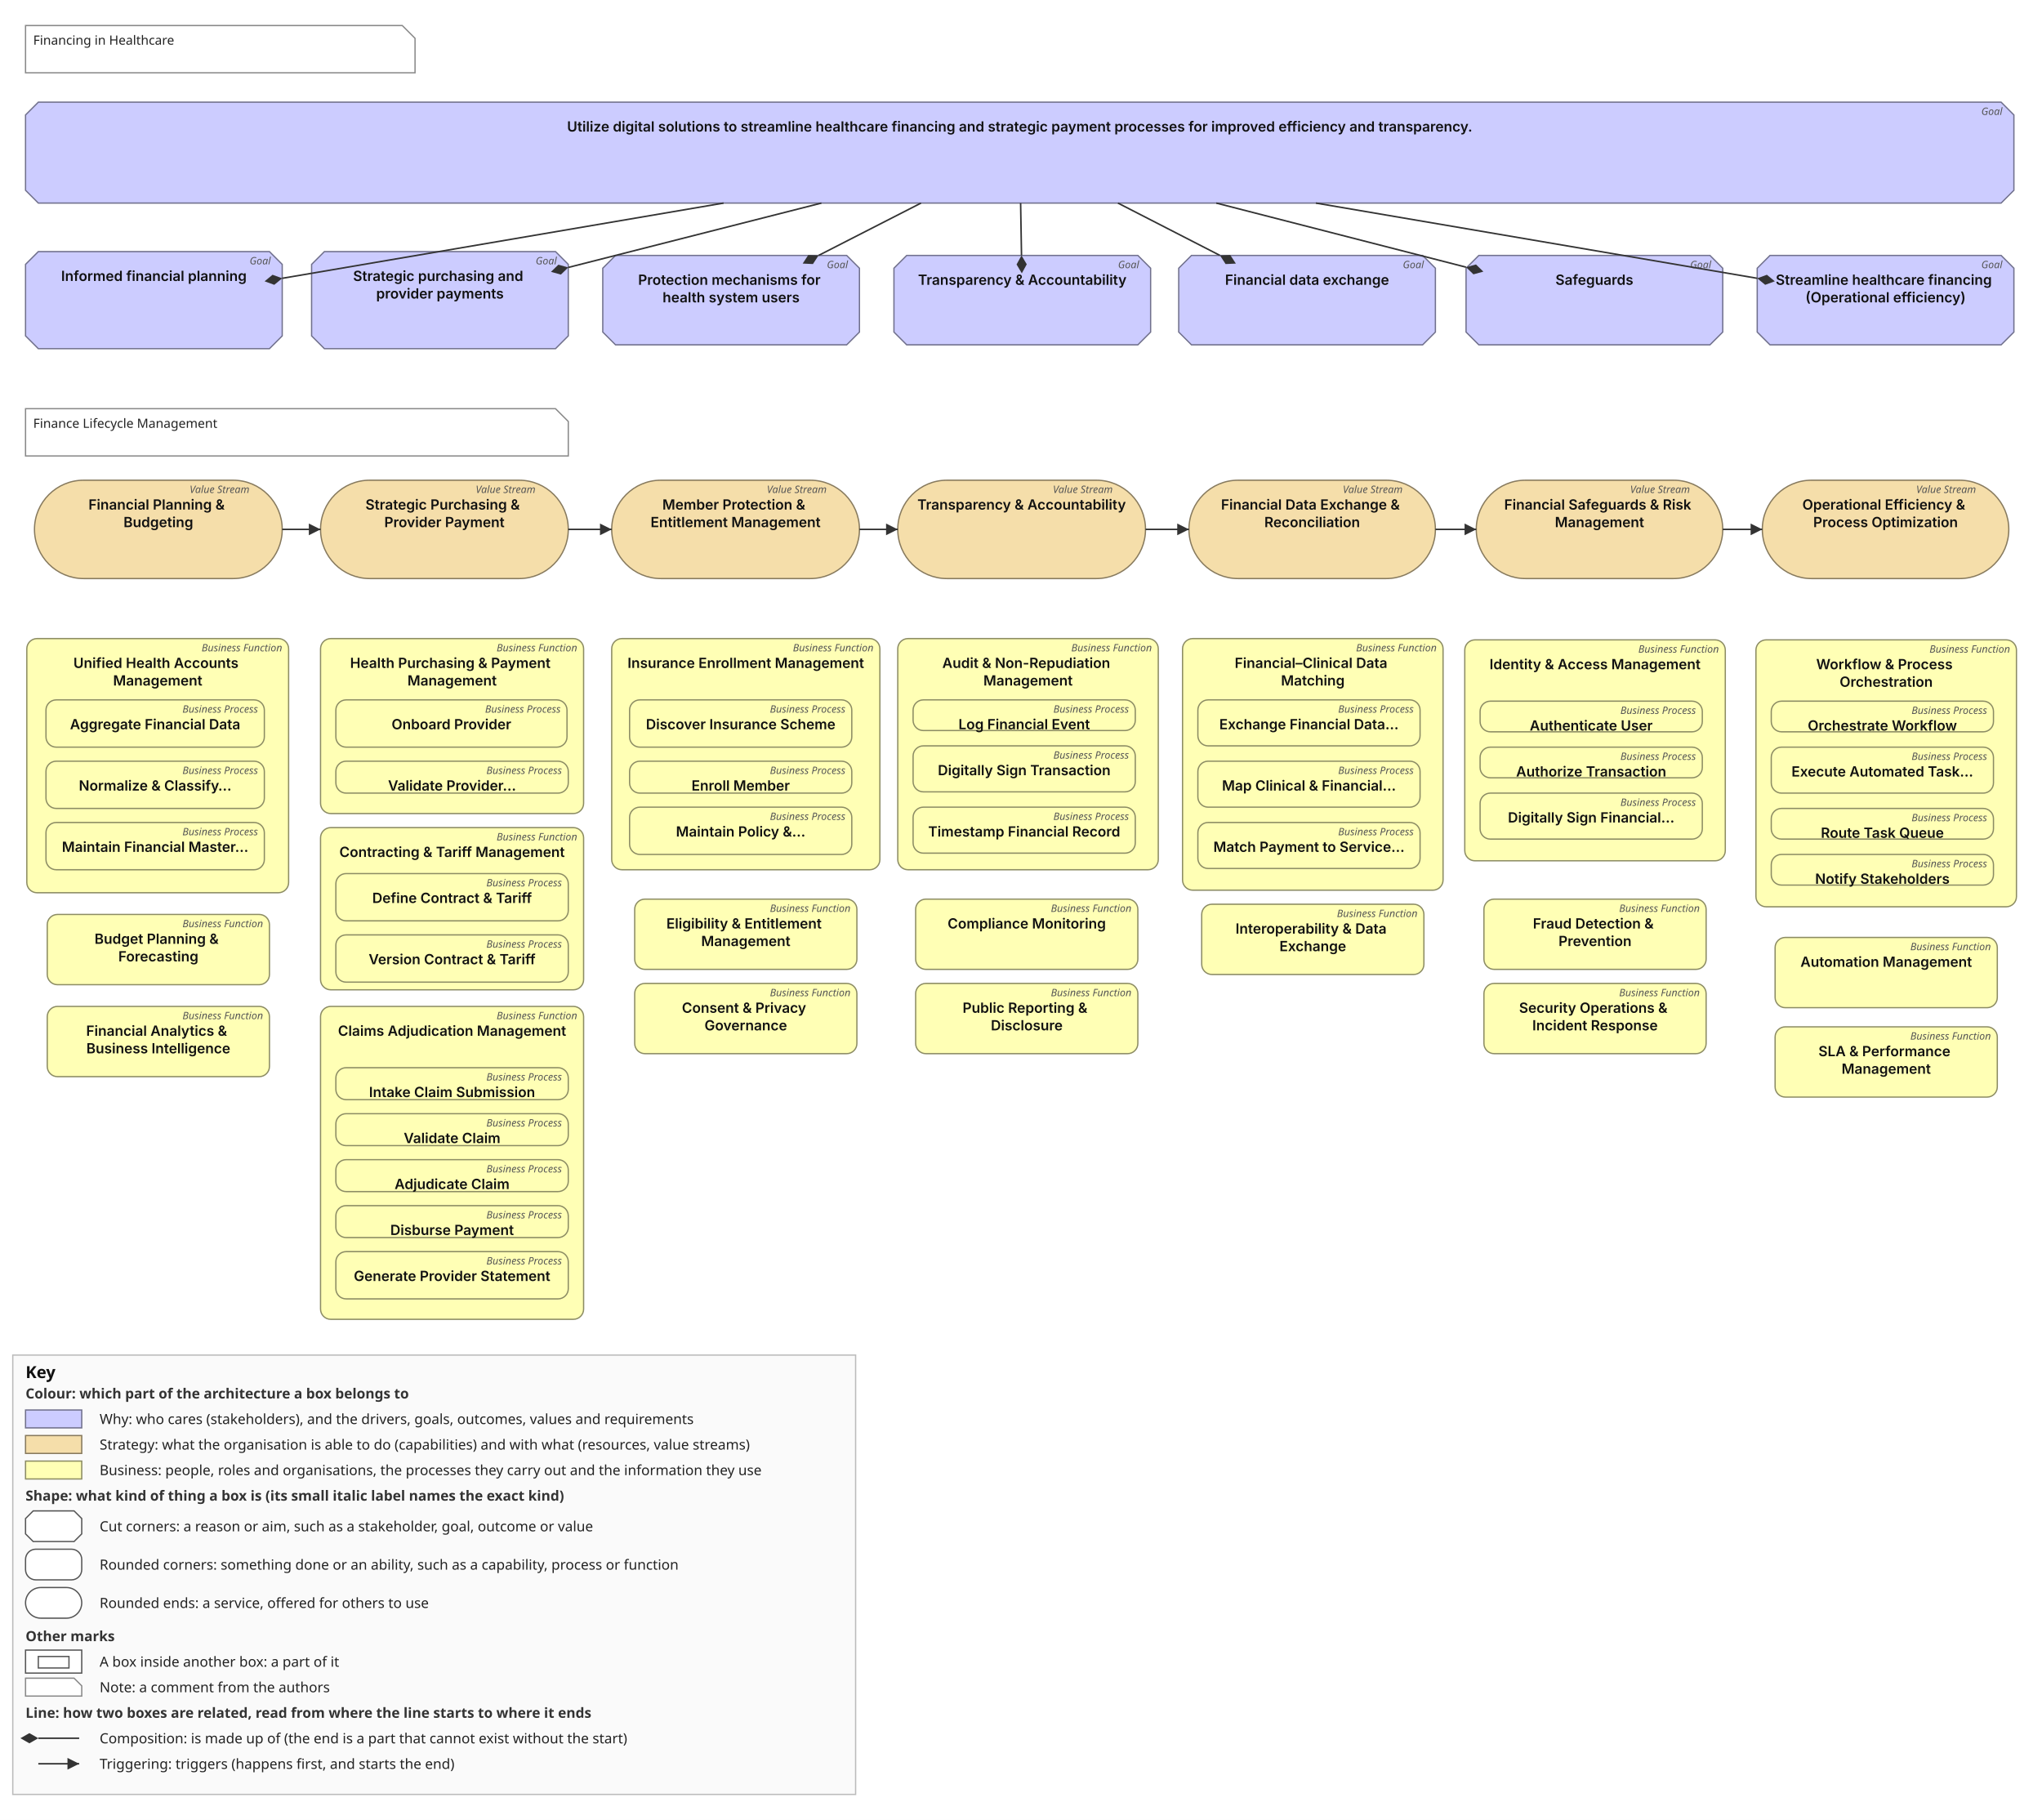
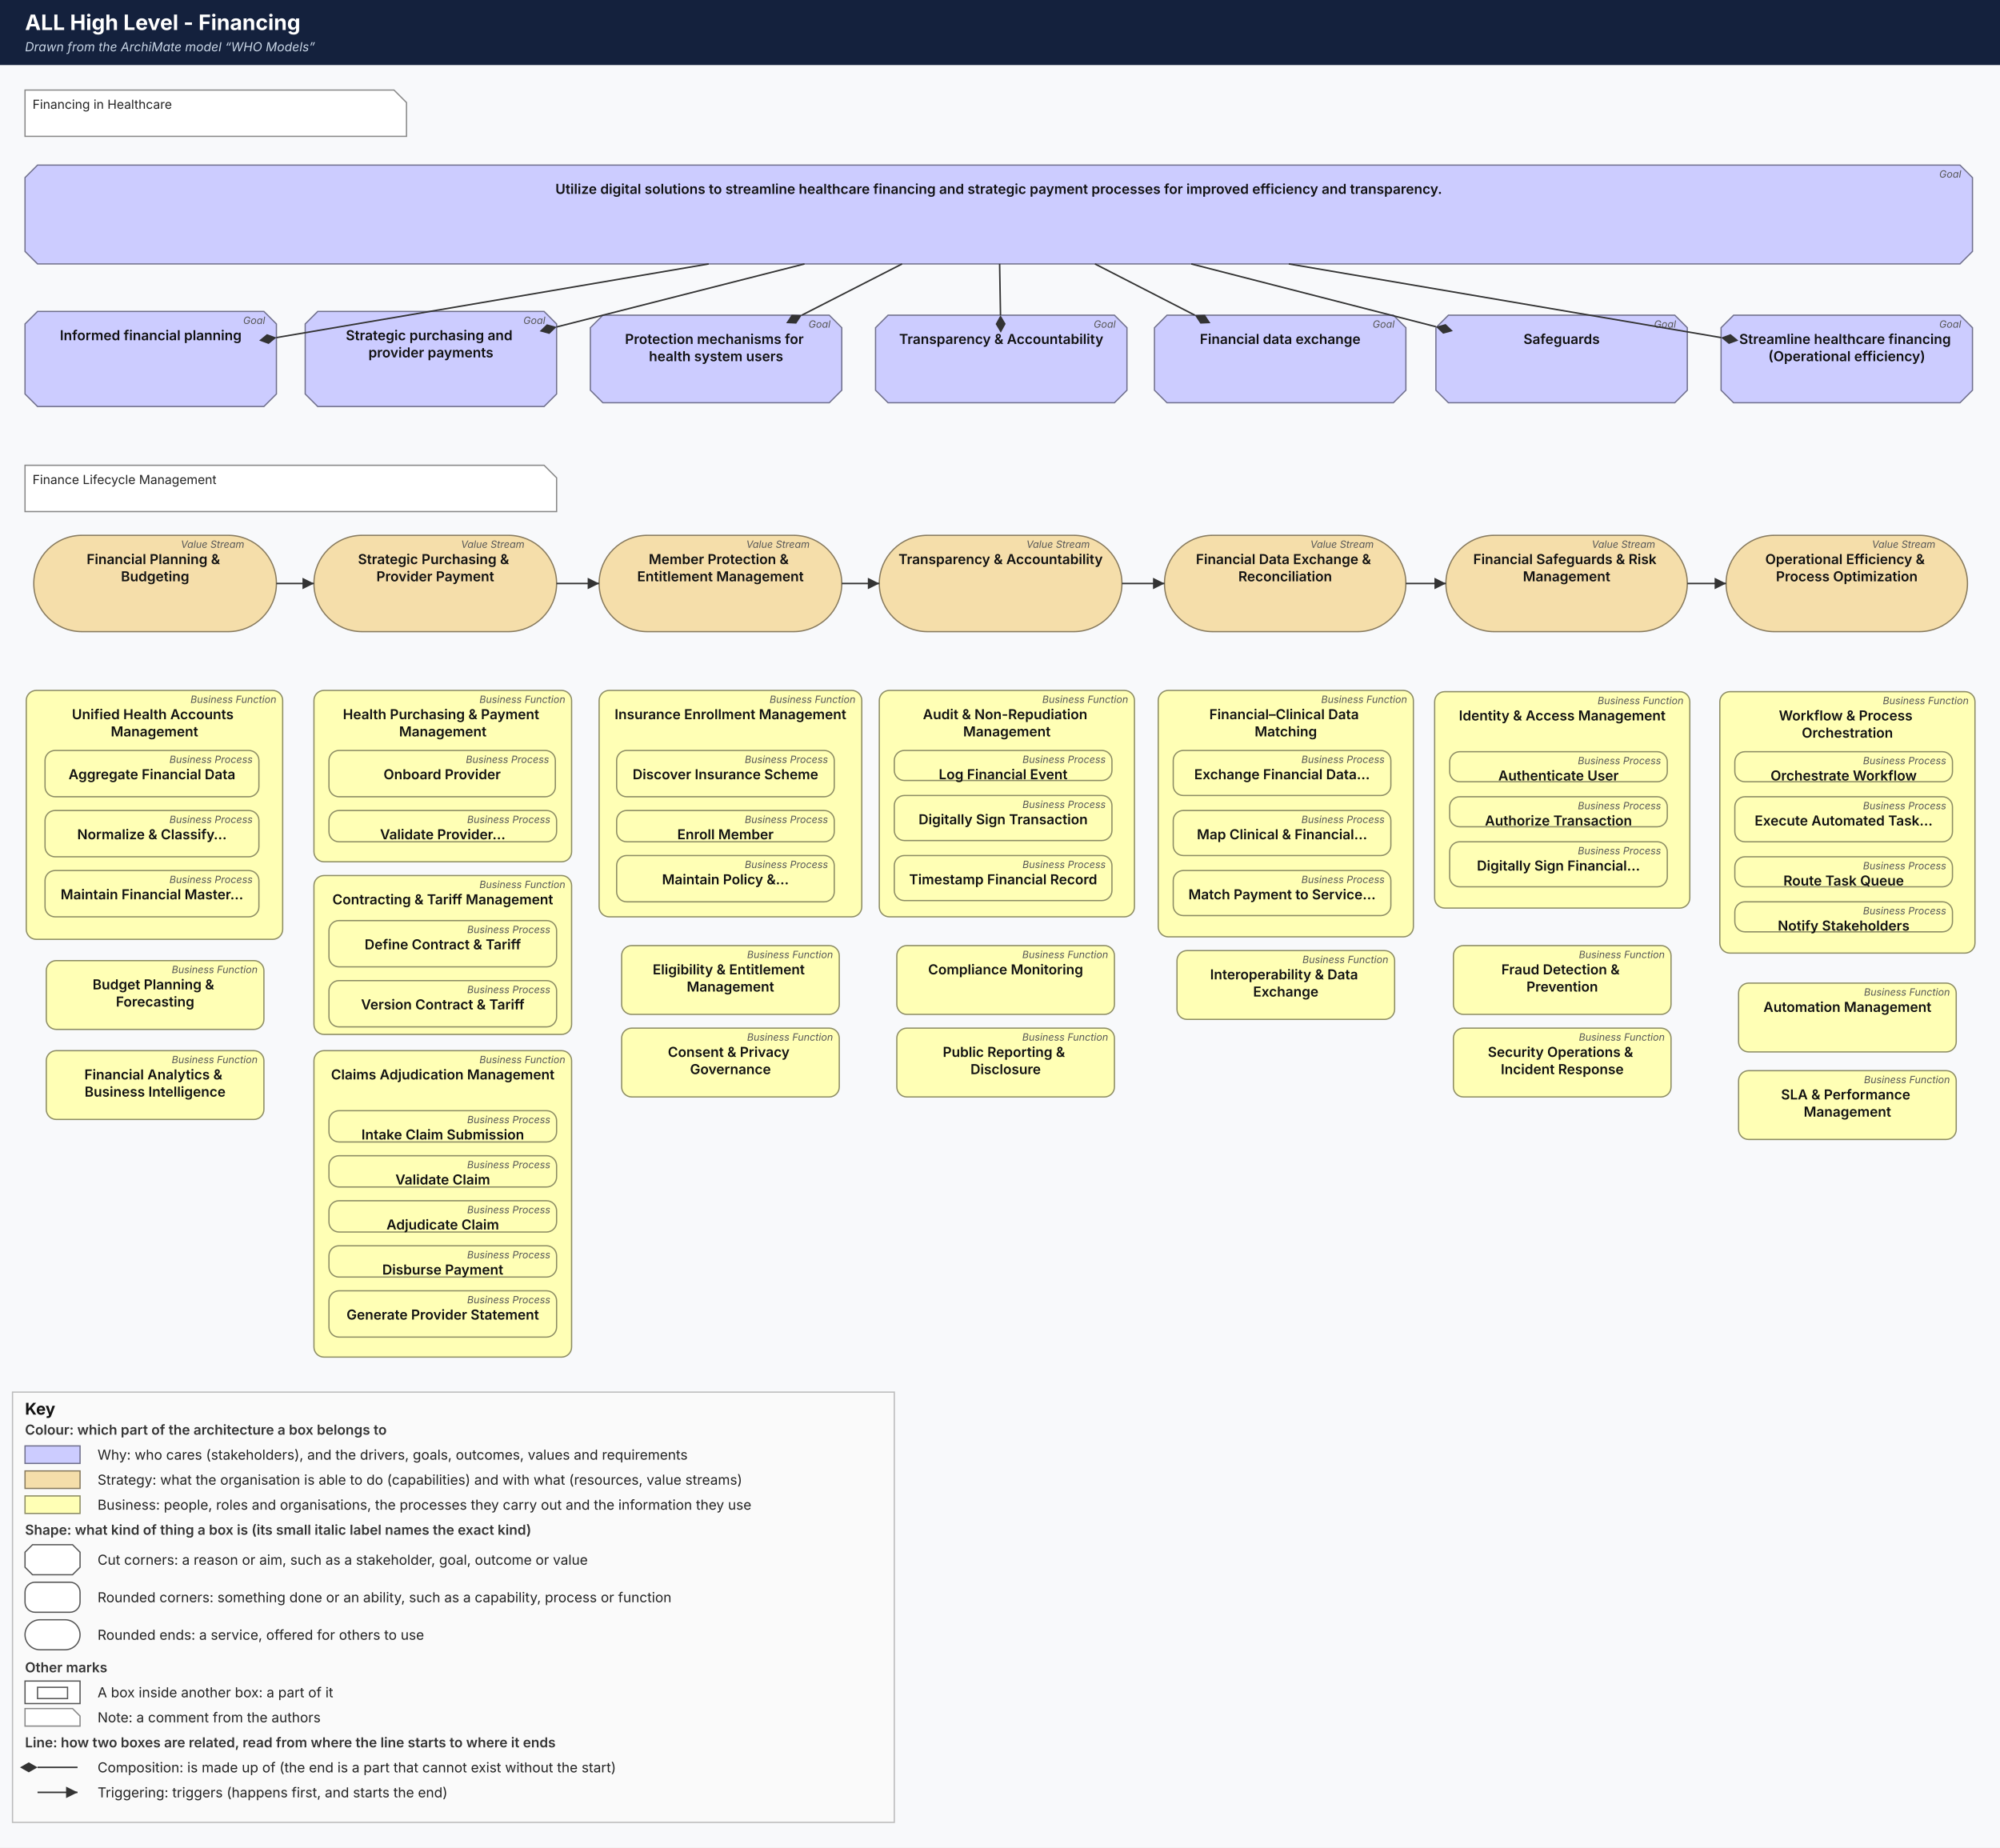
- <svg xmlns="http://www.w3.org/2000/svg" viewBox="184 84 1599 1425" width="1599" height="1425" role="img" aria-labelledby="av-title">
+ <svg xmlns="http://www.w3.org/2000/svg" viewBox="184 32 1599 1477" width="1599" height="1477" role="img" aria-labelledby="av-title">
  <style>
- .av-name{font:600 11px system-ui,-apple-system,"Segoe UI",sans-serif;fill:#111}
- .av-type{font:italic 8px system-ui,sans-serif;fill:#555}
- .av-group{font:600 11px system-ui,sans-serif;fill:#333}
- .av-note{font:10px system-ui,sans-serif;fill:#222}
- .av-key{font:11px system-ui,sans-serif;fill:#222}
- .av-keyh{font:600 11px system-ui,sans-serif;fill:#333}
- .av-keyt{font:700 13px system-ui,sans-serif;fill:#111}
- .av-rel{font:9px system-ui,sans-serif;fill:#333;paint-order:stroke;stroke:#fff;stroke-width:3px}
+ .av-name{font:600 11px Inter, "Segoe UI", system-ui, -apple-system, Helvetica, Arial, sans-serif;fill:#111}
+ .av-type{font:italic 8px Inter, "Segoe UI", system-ui, -apple-system, Helvetica, Arial, sans-serif;fill:#555}
+ .av-group{font:600 11px Inter, "Segoe UI", system-ui, -apple-system, Helvetica, Arial, sans-serif;fill:#333}
+ .av-note{font:10px Inter, "Segoe UI", system-ui, -apple-system, Helvetica, Arial, sans-serif;fill:#222}
+ .av-key{font:11px Inter, "Segoe UI", system-ui, -apple-system, Helvetica, Arial, sans-serif;fill:#222}
+ .av-keyh{font:600 11px Inter, "Segoe UI", system-ui, -apple-system, Helvetica, Arial, sans-serif;fill:#333}
+ .av-keyt{font:700 13px Inter, "Segoe UI", system-ui, -apple-system, Helvetica, Arial, sans-serif;fill:#111}
+ .av-rel{font:9px Inter, "Segoe UI", system-ui, -apple-system, Helvetica, Arial, sans-serif;fill:#333;paint-order:stroke;stroke:#fff;stroke-width:3px}
a:hover rect,a:hover polygon,a:focus rect,a:focus polygon{stroke:#06c;stroke-width:2.5}
</style>
  <defs>
    <marker id="arrow-open" viewBox="0 0 12 12" refX="11" refY="6" markerWidth="11" markerHeight="11" orient="auto-start-reverse" markerUnits="userSpaceOnUse">
      <path d="M1 1 L11 6 L1 11" fill="none" stroke="#333" stroke-width="1.3" />
    </marker>
    <marker id="arrow-filled" viewBox="0 0 12 12" refX="11" refY="6" markerWidth="11" markerHeight="11" orient="auto-start-reverse" markerUnits="userSpaceOnUse">
      <path d="M1 1 L11 6 L1 11 Z" fill="#333" />
    </marker>
    <marker id="arrow-small" viewBox="0 0 10 10" refX="9" refY="5" markerWidth="8" markerHeight="8" orient="auto-start-reverse" markerUnits="userSpaceOnUse">
      <path d="M1 1 L9 5 L1 9" fill="none" stroke="#333" stroke-width="1.2" />
    </marker>
    <marker id="triangle-hollow" viewBox="0 0 14 14" refX="13" refY="7" markerWidth="13" markerHeight="13" orient="auto-start-reverse" markerUnits="userSpaceOnUse">
      <path d="M1 1 L13 7 L1 13 Z" fill="#fff" stroke="#333" stroke-width="1.2" />
    </marker>
    <marker id="diamond-filled" viewBox="0 0 16 10" refX="1" refY="5" markerWidth="16" markerHeight="10" orient="auto-start-reverse" markerUnits="userSpaceOnUse">
      <path d="M1 5 L8 1 L15 5 L8 9 Z" fill="#333" />
    </marker>
    <marker id="diamond-hollow" viewBox="0 0 16 10" refX="1" refY="5" markerWidth="16" markerHeight="10" orient="auto-start-reverse" markerUnits="userSpaceOnUse">
      <path d="M1 5 L8 1 L15 5 L8 9 Z" fill="#fff" stroke="#333" stroke-width="1.2" />
    </marker>
    <marker id="dot" viewBox="0 0 8 8" refX="4" refY="4" markerWidth="7" markerHeight="7" orient="auto" markerUnits="userSpaceOnUse">
      <circle cx="4" cy="4" r="3.2" fill="#333" />
    </marker>
    <pattern id="missing" width="8" height="8" patternUnits="userSpaceOnUse" patternTransform="rotate(45)">
      <rect width="8" height="8" fill="#fff" />
      <line x1="0" y1="0" x2="0" y2="8" stroke="#d33" stroke-width="2" />
    </pattern>
  </defs>
-   <rect x="184" y="84" width="1599" height="1425" fill="#fff" />
+   <rect x="184" y="32" width="1599" height="1477" fill="#f8f9fb" />
+   <rect x="184" y="32" width="1599" height="52" fill="#14213d" />
+   <text x="204" y="56" style="font:700 17px Inter, &quot;Segoe UI&quot;, system-ui, -apple-system, Helvetica, Arial, sans-serif;fill:#fff">ALL High Level - Financing</text>
+   <text x="204" y="73" style="font:italic 10px Inter, &quot;Segoe UI&quot;, system-ui, -apple-system, Helvetica, Arial, sans-serif;fill:#c9d6e6">Drawn from the ArchiMate model “WHO Models”</text>
  <a href="../../../en/dpi-h-ra/archimate/0.2.0-draft.1/elements/informed-financial-planning/" target="_top">
    <polygon points="214,281 395,281 405,291 405,347 395,357 214,357 204,347 204,291" fill="#ccccff" stroke="#70708c" stroke-width="1" />
    <text class="av-type" x="396" y="291" text-anchor="end">Goal</text>
    <text class="av-name" x="304.5" y="304" text-anchor="middle">
      <tspan x="304.5" dy="0">Informed financial planning</tspan>
    </text>
  </a>
  <a href="../../../en/dpi-h-ra/archimate/0.2.0-draft.1/elements/strategic-purchasing-and-provider-payments/" target="_top">
    <polygon points="438,281 619,281 629,291 629,347 619,357 438,357 428,347 428,291" fill="#ccccff" stroke="#70708c" stroke-width="1" />
    <text class="av-type" x="620" y="291" text-anchor="end">Goal</text>
    <text class="av-name" x="528.5" y="304" text-anchor="middle">
      <tspan x="528.5" dy="0">Strategic purchasing and</tspan>
      <tspan x="528.5" dy="13.75">provider payments</tspan>
    </text>
  </a>
  <a href="../../../en/dpi-h-ra/archimate/0.2.0-draft.1/elements/protection-mechanisms-for-health-system-users/" target="_top">
    <polygon points="666,284 847,284 857,294 857,344 847,354 666,354 656,344 656,294" fill="#ccccff" stroke="#70708c" stroke-width="1" />
    <text class="av-type" x="848" y="294" text-anchor="end">Goal</text>
    <text class="av-name" x="756.5" y="307" text-anchor="middle">
      <tspan x="756.5" dy="0">Protection mechanisms for</tspan>
      <tspan x="756.5" dy="13.75">health system users</tspan>
    </text>
  </a>
  <a href="../../../en/dpi-h-ra/archimate/0.2.0-draft.1/elements/transparency-accountability-889b/" target="_top">
    <polygon points="894,284 1075,284 1085,294 1085,344 1075,354 894,354 884,344 884,294" fill="#ccccff" stroke="#70708c" stroke-width="1" />
    <text class="av-type" x="1076" y="294" text-anchor="end">Goal</text>
    <text class="av-name" x="984.5" y="307" text-anchor="middle">
      <tspan x="984.5" dy="0">Transparency &amp; Accountability</tspan>
    </text>
  </a>
  <a href="../../../en/dpi-h-ra/archimate/0.2.0-draft.1/elements/utilize-digital-solutions-to-streamline-healthcare-financing/" target="_top">
    <polygon points="214,164 1751,164 1761,174 1761,233 1751,243 214,243 204,233 204,174" fill="#ccccff" stroke="#70708c" stroke-width="1" />
    <text class="av-type" x="1752" y="174" text-anchor="end">Goal</text>
    <text class="av-name" x="982.5" y="187" text-anchor="middle">
      <tspan x="982.5" dy="0">Utilize digital solutions to streamline healthcare financing and strategic payment processes for improved efficiency and transparency.</tspan>
    </text>
  </a>
  <g class="av-n">
    <polygon points="204,104 499,104 509,114 509,141 204,141" fill="#ffffff" stroke="#888" />
    <text class="av-note" x="210" y="119">
      <tspan x="210" dy="0">Financing in Healthcare</tspan>
    </text>
  </g>
  <a href="../../../en/dpi-h-ra/archimate/0.2.0-draft.1/elements/financial-planning-budgeting/" target="_top">
    <rect x="211" y="460" width="194" height="77" rx="38.5" fill="#f5deaa" stroke="#877a5e" stroke-width="1" />
    <text class="av-type" x="379.333" y="470" text-anchor="end">Value Stream</text>
    <text class="av-name" x="308" y="483" text-anchor="middle">
      <tspan x="308" dy="0">Financial Planning &amp;</tspan>
      <tspan x="308" dy="13.75">Budgeting</tspan>
    </text>
  </a>
  <g class="av-n">
    <polygon points="204,404 619,404 629,414 629,441 204,441" fill="#ffffff" stroke="#888" />
    <text class="av-note" x="210" y="419">
      <tspan x="210" dy="0">Finance Lifecycle Management</tspan>
    </text>
  </g>
  <a href="../../../en/dpi-h-ra/archimate/0.2.0-draft.1/elements/strategic-purchasing-provider-payment/" target="_top">
    <rect x="435" y="460" width="194" height="77" rx="38.5" fill="#f5deaa" stroke="#877a5e" stroke-width="1" />
    <text class="av-type" x="603.333" y="470" text-anchor="end">Value Stream</text>
    <text class="av-name" x="532" y="483" text-anchor="middle">
      <tspan x="532" dy="0">Strategic Purchasing &amp;</tspan>
      <tspan x="532" dy="13.75">Provider Payment</tspan>
    </text>
  </a>
  <a href="../../../en/dpi-h-ra/archimate/0.2.0-draft.1/elements/member-protection-entitlement-management/" target="_top">
    <rect x="663" y="460" width="194" height="77" rx="38.5" fill="#f5deaa" stroke="#877a5e" stroke-width="1" />
    <text class="av-type" x="831.333" y="470" text-anchor="end">Value Stream</text>
    <text class="av-name" x="760" y="483" text-anchor="middle">
      <tspan x="760" dy="0">Member Protection &amp;</tspan>
      <tspan x="760" dy="13.75">Entitlement Management</tspan>
    </text>
  </a>
  <a href="../../../en/dpi-h-ra/archimate/0.2.0-draft.1/elements/transparency-accountability/" target="_top">
    <rect x="887" y="460" width="194" height="77" rx="38.5" fill="#f5deaa" stroke="#877a5e" stroke-width="1" />
    <text class="av-type" x="1055.333" y="470" text-anchor="end">Value Stream</text>
    <text class="av-name" x="984" y="483" text-anchor="middle">
      <tspan x="984" dy="0">Transparency &amp; Accountability</tspan>
    </text>
  </a>
  <a href="../../../en/dpi-h-ra/archimate/0.2.0-draft.1/elements/health-purchasing-payment-management/" target="_top">
    <rect x="435" y="584" width="206" height="137" rx="8" fill="#ffffb5" stroke="#8c8c64" stroke-width="1" />
    <text class="av-type" x="636" y="594" text-anchor="end">Business Function</text>
    <text class="av-name" x="538" y="607" text-anchor="middle">
      <tspan x="538" dy="0">Health Purchasing &amp; Payment</tspan>
      <tspan x="538" dy="13.75">Management</tspan>
    </text>
  </a>
  <a href="../../../en/dpi-h-ra/archimate/0.2.0-draft.1/elements/onboard-provider/" target="_top">
    <rect x="447" y="632" width="181" height="37" rx="8" fill="#ffffb5" stroke="#8c8c64" stroke-width="1" />
    <text class="av-type" x="623" y="642" text-anchor="end">Business Process</text>
    <text class="av-name" x="537.5" y="655" text-anchor="middle">
      <tspan x="537.5" dy="0">Onboard Provider</tspan>
    </text>
  </a>
  <a href="../../../en/dpi-h-ra/archimate/0.2.0-draft.1/elements/validate-provider-credentials/" target="_top">
    <rect x="447" y="680" width="182" height="25" rx="8" fill="#ffffb5" stroke="#8c8c64" stroke-width="1" />
    <text class="av-type" x="624" y="690" text-anchor="end">Business Process</text>
    <text class="av-name" x="538" y="703" text-anchor="middle">
      <tspan x="538" dy="0">Validate Provider…</tspan>
    </text>
  </a>
  <a href="../../../en/dpi-h-ra/archimate/0.2.0-draft.1/elements/contracting-tariff-management/" target="_top">
    <rect x="435" y="732" width="206" height="127" rx="8" fill="#ffffb5" stroke="#8c8c64" stroke-width="1" />
    <text class="av-type" x="636" y="742" text-anchor="end">Business Function</text>
    <text class="av-name" x="538" y="755" text-anchor="middle">
      <tspan x="538" dy="0">Contracting &amp; Tariff Management</tspan>
    </text>
  </a>
  <a href="../../../en/dpi-h-ra/archimate/0.2.0-draft.1/elements/define-contract-tariff/" target="_top">
    <rect x="447" y="768" width="182" height="37" rx="8" fill="#ffffb5" stroke="#8c8c64" stroke-width="1" />
    <text class="av-type" x="624" y="778" text-anchor="end">Business Process</text>
    <text class="av-name" x="538" y="791" text-anchor="middle">
      <tspan x="538" dy="0">Define Contract &amp; Tariff</tspan>
    </text>
  </a>
  <a href="../../../en/dpi-h-ra/archimate/0.2.0-draft.1/elements/version-contract-tariff/" target="_top">
    <rect x="447" y="816" width="182" height="37" rx="8" fill="#ffffb5" stroke="#8c8c64" stroke-width="1" />
    <text class="av-type" x="624" y="826" text-anchor="end">Business Process</text>
    <text class="av-name" x="538" y="839" text-anchor="middle">
      <tspan x="538" dy="0">Version Contract &amp; Tariff</tspan>
    </text>
  </a>
  <a href="../../../en/dpi-h-ra/archimate/0.2.0-draft.1/elements/eligibility-entitlement-management/" target="_top">
    <rect x="681" y="788" width="174" height="55" rx="8" fill="#ffffb5" stroke="#8c8c64" stroke-width="1" />
    <text class="av-type" x="850" y="798" text-anchor="end">Business Function</text>
    <text class="av-name" x="768" y="811" text-anchor="middle">
      <tspan x="768" dy="0">Eligibility &amp; Entitlement</tspan>
      <tspan x="768" dy="13.75">Management</tspan>
    </text>
  </a>
  <a href="../../../en/dpi-h-ra/archimate/0.2.0-draft.1/elements/consent-privacy-governance/" target="_top">
    <rect x="681" y="854" width="174" height="55" rx="8" fill="#ffffb5" stroke="#8c8c64" stroke-width="1" />
    <text class="av-type" x="850" y="864" text-anchor="end">Business Function</text>
    <text class="av-name" x="768" y="877" text-anchor="middle">
      <tspan x="768" dy="0">Consent &amp; Privacy</tspan>
      <tspan x="768" dy="13.75">Governance</tspan>
    </text>
  </a>
  <a href="../../../en/dpi-h-ra/archimate/0.2.0-draft.1/elements/unified-health-accounts-management/" target="_top">
    <rect x="205" y="584" width="205" height="199" rx="8" fill="#ffffb5" stroke="#8c8c64" stroke-width="1" />
    <text class="av-type" x="405" y="594" text-anchor="end">Business Function</text>
    <text class="av-name" x="307.5" y="607" text-anchor="middle">
      <tspan x="307.5" dy="0">Unified Health Accounts</tspan>
      <tspan x="307.5" dy="13.75">Management</tspan>
    </text>
  </a>
  <a href="../../../en/dpi-h-ra/archimate/0.2.0-draft.1/elements/aggregate-financial-data/" target="_top">
    <rect x="220" y="632" width="171" height="37" rx="8" fill="#ffffb5" stroke="#8c8c64" stroke-width="1" />
    <text class="av-type" x="386" y="642" text-anchor="end">Business Process</text>
    <text class="av-name" x="305.5" y="655" text-anchor="middle">
      <tspan x="305.5" dy="0">Aggregate Financial Data</tspan>
    </text>
  </a>
  <a href="../../../en/dpi-h-ra/archimate/0.2.0-draft.1/elements/normalize-classify-financial-data/" target="_top">
    <rect x="220" y="680" width="171" height="37" rx="8" fill="#ffffb5" stroke="#8c8c64" stroke-width="1" />
    <text class="av-type" x="386" y="690" text-anchor="end">Business Process</text>
    <text class="av-name" x="305.5" y="703" text-anchor="middle">
      <tspan x="305.5" dy="0">Normalize &amp; Classify…</tspan>
    </text>
  </a>
  <a href="../../../en/dpi-h-ra/archimate/0.2.0-draft.1/elements/maintain-financial-master-data/" target="_top">
    <rect x="220" y="728" width="171" height="37" rx="8" fill="#ffffb5" stroke="#8c8c64" stroke-width="1" />
    <text class="av-type" x="386" y="738" text-anchor="end">Business Process</text>
    <text class="av-name" x="305.5" y="751" text-anchor="middle">
      <tspan x="305.5" dy="0">Maintain Financial Master…</tspan>
    </text>
  </a>
  <a href="../../../en/dpi-h-ra/archimate/0.2.0-draft.1/elements/insurance-enrollment-management/" target="_top">
    <rect x="663" y="584" width="210" height="181" rx="8" fill="#ffffb5" stroke="#8c8c64" stroke-width="1" />
    <text class="av-type" x="868" y="594" text-anchor="end">Business Function</text>
    <text class="av-name" x="768" y="607" text-anchor="middle">
      <tspan x="768" dy="0">Insurance Enrollment Management</tspan>
    </text>
  </a>
  <a href="../../../en/dpi-h-ra/archimate/0.2.0-draft.1/elements/discover-insurance-scheme/" target="_top">
    <rect x="677" y="632" width="174" height="37" rx="8" fill="#ffffb5" stroke="#8c8c64" stroke-width="1" />
    <text class="av-type" x="846" y="642" text-anchor="end">Business Process</text>
    <text class="av-name" x="764" y="655" text-anchor="middle">
      <tspan x="764" dy="0">Discover Insurance Scheme</tspan>
    </text>
  </a>
  <a href="../../../en/dpi-h-ra/archimate/0.2.0-draft.1/elements/enroll-member/" target="_top">
    <rect x="677" y="680" width="174" height="25" rx="8" fill="#ffffb5" stroke="#8c8c64" stroke-width="1" />
    <text class="av-type" x="846" y="690" text-anchor="end">Business Process</text>
    <text class="av-name" x="764" y="703" text-anchor="middle">
      <tspan x="764" dy="0">Enroll Member</tspan>
    </text>
  </a>
  <a href="../../../en/dpi-h-ra/archimate/0.2.0-draft.1/elements/maintain-policy-entitlements/" target="_top">
    <rect x="677" y="716" width="174" height="37" rx="8" fill="#ffffb5" stroke="#8c8c64" stroke-width="1" />
    <text class="av-type" x="846" y="726" text-anchor="end">Business Process</text>
    <text class="av-name" x="764" y="739" text-anchor="middle">
      <tspan x="764" dy="0">Maintain Policy &amp;…</tspan>
    </text>
  </a>
  <a href="../../../en/dpi-h-ra/archimate/0.2.0-draft.1/elements/audit-non-repudiation-management/" target="_top">
    <rect x="887" y="584" width="204" height="181" rx="8" fill="#ffffb5" stroke="#8c8c64" stroke-width="1" />
    <text class="av-type" x="1086" y="594" text-anchor="end">Business Function</text>
    <text class="av-name" x="989" y="607" text-anchor="middle">
      <tspan x="989" dy="0">Audit &amp; Non-Repudiation</tspan>
      <tspan x="989" dy="13.75">Management</tspan>
    </text>
  </a>
  <a href="../../../en/dpi-h-ra/archimate/0.2.0-draft.1/elements/log-financial-event/" target="_top">
    <rect x="899" y="632" width="174" height="24" rx="8" fill="#ffffb5" stroke="#8c8c64" stroke-width="1" />
    <text class="av-type" x="1068" y="642" text-anchor="end">Business Process</text>
    <text class="av-name" x="986" y="655" text-anchor="middle">
      <tspan x="986" dy="0">Log Financial Event</tspan>
    </text>
  </a>
  <a href="../../../en/dpi-h-ra/archimate/0.2.0-draft.1/elements/digitally-sign-transaction/" target="_top">
    <rect x="899" y="668" width="174" height="36" rx="8" fill="#ffffb5" stroke="#8c8c64" stroke-width="1" />
    <text class="av-type" x="1068" y="678" text-anchor="end">Business Process</text>
    <text class="av-name" x="986" y="691" text-anchor="middle">
      <tspan x="986" dy="0">Digitally Sign Transaction</tspan>
    </text>
  </a>
  <a href="../../../en/dpi-h-ra/archimate/0.2.0-draft.1/elements/timestamp-financial-record/" target="_top">
    <rect x="899" y="716" width="174" height="36" rx="8" fill="#ffffb5" stroke="#8c8c64" stroke-width="1" />
    <text class="av-type" x="1068" y="726" text-anchor="end">Business Process</text>
    <text class="av-name" x="986" y="739" text-anchor="middle">
      <tspan x="986" dy="0">Timestamp Financial Record</tspan>
    </text>
  </a>
  <a href="../../../en/dpi-h-ra/archimate/0.2.0-draft.1/elements/financial-data-exchange-reconciliation/" target="_top">
    <rect x="1115" y="460" width="193" height="77" rx="38.5" fill="#f5deaa" stroke="#877a5e" stroke-width="1" />
    <text class="av-type" x="1282.333" y="470" text-anchor="end">Value Stream</text>
    <text class="av-name" x="1211.5" y="483" text-anchor="middle">
      <tspan x="1211.5" dy="0">Financial Data Exchange &amp;</tspan>
      <tspan x="1211.5" dy="13.75">Reconciliation</tspan>
    </text>
  </a>
  <a href="../../../en/dpi-h-ra/archimate/0.2.0-draft.1/elements/budget-planning-forecasting/" target="_top">
    <rect x="221" y="800" width="174" height="55" rx="8" fill="#ffffb5" stroke="#8c8c64" stroke-width="1" />
    <text class="av-type" x="390" y="810" text-anchor="end">Business Function</text>
    <text class="av-name" x="308" y="823" text-anchor="middle">
      <tspan x="308" dy="0">Budget Planning &amp;</tspan>
      <tspan x="308" dy="13.75">Forecasting</tspan>
    </text>
  </a>
  <a href="../../../en/dpi-h-ra/archimate/0.2.0-draft.1/elements/financial-analytics-business-intelligence/" target="_top">
    <rect x="221" y="872" width="174" height="55" rx="8" fill="#ffffb5" stroke="#8c8c64" stroke-width="1" />
    <text class="av-type" x="390" y="882" text-anchor="end">Business Function</text>
    <text class="av-name" x="308" y="895" text-anchor="middle">
      <tspan x="308" dy="0">Financial Analytics &amp;</tspan>
      <tspan x="308" dy="13.75">Business Intelligence</tspan>
    </text>
  </a>
  <a href="../../../en/dpi-h-ra/archimate/0.2.0-draft.1/elements/financial-clinical-data-matching/" target="_top">
    <rect x="1110" y="584" width="204" height="197" rx="8" fill="#ffffb5" stroke="#8c8c64" stroke-width="1" />
    <text class="av-type" x="1309" y="594" text-anchor="end">Business Function</text>
    <text class="av-name" x="1212" y="607" text-anchor="middle">
      <tspan x="1212" dy="0">Financial–Clinical Data</tspan>
      <tspan x="1212" dy="13.75">Matching</tspan>
    </text>
  </a>
  <a href="../../../en/dpi-h-ra/archimate/0.2.0-draft.1/elements/exchange-financial-data-via-api/" target="_top">
    <rect x="1122" y="632" width="174" height="36" rx="8" fill="#ffffb5" stroke="#8c8c64" stroke-width="1" />
    <text class="av-type" x="1291" y="642" text-anchor="end">Business Process</text>
    <text class="av-name" x="1209" y="655" text-anchor="middle">
      <tspan x="1209" dy="0">Exchange Financial Data…</tspan>
    </text>
  </a>
  <a href="../../../en/dpi-h-ra/archimate/0.2.0-draft.1/elements/map-clinical-financial-codes/" target="_top">
    <rect x="1122" y="680" width="174" height="36" rx="8" fill="#ffffb5" stroke="#8c8c64" stroke-width="1" />
    <text class="av-type" x="1291" y="690" text-anchor="end">Business Process</text>
    <text class="av-name" x="1209" y="703" text-anchor="middle">
      <tspan x="1209" dy="0">Map Clinical &amp; Financial…</tspan>
    </text>
  </a>
  <a href="../../../en/dpi-h-ra/archimate/0.2.0-draft.1/elements/match-payment-to-service-record/" target="_top">
    <rect x="1122" y="728" width="174" height="36" rx="8" fill="#ffffb5" stroke="#8c8c64" stroke-width="1" />
    <text class="av-type" x="1291" y="738" text-anchor="end">Business Process</text>
    <text class="av-name" x="1209" y="751" text-anchor="middle">
      <tspan x="1209" dy="0">Match Payment to Service…</tspan>
    </text>
  </a>
  <a href="../../../en/dpi-h-ra/archimate/0.2.0-draft.1/elements/interoperability-data-exchange/" target="_top">
    <rect x="1125" y="792" width="174" height="55" rx="8" fill="#ffffb5" stroke="#8c8c64" stroke-width="1" />
    <text class="av-type" x="1294" y="802" text-anchor="end">Business Function</text>
    <text class="av-name" x="1212" y="815" text-anchor="middle">
      <tspan x="1212" dy="0">Interoperability &amp; Data</tspan>
      <tspan x="1212" dy="13.75">Exchange</tspan>
    </text>
  </a>
  <a href="../../../en/dpi-h-ra/archimate/0.2.0-draft.1/elements/financial-data-exchange-d3f2/" target="_top">
    <polygon points="1117,284 1298,284 1308,294 1308,344 1298,354 1117,354 1107,344 1107,294" fill="#ccccff" stroke="#70708c" stroke-width="1" />
    <text class="av-type" x="1299" y="294" text-anchor="end">Goal</text>
    <text class="av-name" x="1207.5" y="307" text-anchor="middle">
      <tspan x="1207.5" dy="0">Financial data exchange</tspan>
    </text>
  </a>
  <a href="../../../en/dpi-h-ra/archimate/0.2.0-draft.1/elements/safeguards/" target="_top">
    <polygon points="1342,284 1523,284 1533,294 1533,344 1523,354 1342,354 1332,344 1332,294" fill="#ccccff" stroke="#70708c" stroke-width="1" />
    <text class="av-type" x="1524" y="294" text-anchor="end">Goal</text>
    <text class="av-name" x="1432.5" y="307" text-anchor="middle">
      <tspan x="1432.5" dy="0">Safeguards</tspan>
    </text>
  </a>
  <a href="../../../en/dpi-h-ra/archimate/0.2.0-draft.1/elements/streamline-healthcare-financing-operational-efficiency/" target="_top">
    <polygon points="1570,284 1751,284 1761,294 1761,344 1751,354 1570,354 1560,344 1560,294" fill="#ccccff" stroke="#70708c" stroke-width="1" />
    <text class="av-type" x="1752" y="294" text-anchor="end">Goal</text>
    <text class="av-name" x="1660.5" y="307" text-anchor="middle">
      <tspan x="1660.5" dy="0">Streamline healthcare financing</tspan>
      <tspan x="1660.5" dy="13.75">(Operational efficiency)</tspan>
    </text>
  </a>
  <a href="../../../en/dpi-h-ra/archimate/0.2.0-draft.1/elements/financial-safeguards-risk-management/" target="_top">
    <rect x="1340" y="460" width="193" height="77" rx="38.5" fill="#f5deaa" stroke="#877a5e" stroke-width="1" />
    <text class="av-type" x="1507.333" y="470" text-anchor="end">Value Stream</text>
    <text class="av-name" x="1436.5" y="483" text-anchor="middle">
      <tspan x="1436.5" dy="0">Financial Safeguards &amp; Risk</tspan>
      <tspan x="1436.5" dy="13.75">Management</tspan>
    </text>
  </a>
  <a href="../../../en/dpi-h-ra/archimate/0.2.0-draft.1/elements/operational-efficiency-process-optimization/" target="_top">
    <rect x="1564" y="460" width="193" height="77" rx="38.5" fill="#f5deaa" stroke="#877a5e" stroke-width="1" />
    <text class="av-type" x="1731.333" y="470" text-anchor="end">Value Stream</text>
    <text class="av-name" x="1660.5" y="483" text-anchor="middle">
      <tspan x="1660.5" dy="0">Operational Efficiency &amp;</tspan>
      <tspan x="1660.5" dy="13.75">Process Optimization</tspan>
    </text>
  </a>
  <a href="../../../en/dpi-h-ra/archimate/0.2.0-draft.1/elements/claims-adjudication-management/" target="_top">
    <rect x="435" y="872" width="206" height="245" rx="8" fill="#ffffb5" stroke="#8c8c64" stroke-width="1" />
    <text class="av-type" x="636" y="882" text-anchor="end">Business Function</text>
    <text class="av-name" x="538" y="895" text-anchor="middle">
      <tspan x="538" dy="0">Claims Adjudication Management</tspan>
    </text>
  </a>
  <a href="../../../en/dpi-h-ra/archimate/0.2.0-draft.1/elements/intake-claim-submission/" target="_top">
    <rect x="447" y="920" width="182" height="25" rx="8" fill="#ffffb5" stroke="#8c8c64" stroke-width="1" />
    <text class="av-type" x="624" y="930" text-anchor="end">Business Process</text>
    <text class="av-name" x="538" y="943" text-anchor="middle">
      <tspan x="538" dy="0">Intake Claim Submission</tspan>
    </text>
  </a>
  <a href="../../../en/dpi-h-ra/archimate/0.2.0-draft.1/elements/validate-claim/" target="_top">
    <rect x="447" y="956" width="182" height="25" rx="8" fill="#ffffb5" stroke="#8c8c64" stroke-width="1" />
    <text class="av-type" x="624" y="966" text-anchor="end">Business Process</text>
    <text class="av-name" x="538" y="979" text-anchor="middle">
      <tspan x="538" dy="0">Validate Claim</tspan>
    </text>
  </a>
  <a href="../../../en/dpi-h-ra/archimate/0.2.0-draft.1/elements/adjudicate-claim/" target="_top">
    <rect x="447" y="992" width="182" height="25" rx="8" fill="#ffffb5" stroke="#8c8c64" stroke-width="1" />
    <text class="av-type" x="624" y="1002" text-anchor="end">Business Process</text>
    <text class="av-name" x="538" y="1015" text-anchor="middle">
      <tspan x="538" dy="0">Adjudicate Claim</tspan>
    </text>
  </a>
  <a href="../../../en/dpi-h-ra/archimate/0.2.0-draft.1/elements/disburse-payment/" target="_top">
    <rect x="447" y="1028" width="182" height="25" rx="8" fill="#ffffb5" stroke="#8c8c64" stroke-width="1" />
    <text class="av-type" x="624" y="1038" text-anchor="end">Business Process</text>
    <text class="av-name" x="538" y="1051" text-anchor="middle">
      <tspan x="538" dy="0">Disburse Payment</tspan>
    </text>
  </a>
  <a href="../../../en/dpi-h-ra/archimate/0.2.0-draft.1/elements/generate-provider-statement/" target="_top">
    <rect x="447" y="1064" width="182" height="37" rx="8" fill="#ffffb5" stroke="#8c8c64" stroke-width="1" />
    <text class="av-type" x="624" y="1074" text-anchor="end">Business Process</text>
    <text class="av-name" x="538" y="1087" text-anchor="middle">
      <tspan x="538" dy="0">Generate Provider Statement</tspan>
    </text>
  </a>
  <a href="../../../en/dpi-h-ra/archimate/0.2.0-draft.1/elements/compliance-monitoring/" target="_top">
    <rect x="901" y="788" width="174" height="55" rx="8" fill="#ffffb5" stroke="#8c8c64" stroke-width="1" />
    <text class="av-type" x="1070" y="798" text-anchor="end">Business Function</text>
    <text class="av-name" x="988" y="811" text-anchor="middle">
      <tspan x="988" dy="0">Compliance Monitoring</tspan>
    </text>
  </a>
  <a href="../../../en/dpi-h-ra/archimate/0.2.0-draft.1/elements/public-reporting-disclosure/" target="_top">
    <rect x="901" y="854" width="174" height="55" rx="8" fill="#ffffb5" stroke="#8c8c64" stroke-width="1" />
    <text class="av-type" x="1070" y="864" text-anchor="end">Business Function</text>
    <text class="av-name" x="988" y="877" text-anchor="middle">
      <tspan x="988" dy="0">Public Reporting &amp;</tspan>
      <tspan x="988" dy="13.75">Disclosure</tspan>
    </text>
  </a>
  <a href="../../../en/dpi-h-ra/archimate/0.2.0-draft.1/elements/identity-access-management/" target="_top">
    <rect x="1331" y="585" width="204" height="173" rx="8" fill="#ffffb5" stroke="#8c8c64" stroke-width="1" />
    <text class="av-type" x="1530" y="595" text-anchor="end">Business Function</text>
    <text class="av-name" x="1433" y="608" text-anchor="middle">
      <tspan x="1433" dy="0">Identity &amp; Access Management</tspan>
    </text>
  </a>
  <a href="../../../en/dpi-h-ra/archimate/0.2.0-draft.1/elements/authenticate-user/" target="_top">
    <rect x="1343" y="633" width="174" height="24" rx="8" fill="#ffffb5" stroke="#8c8c64" stroke-width="1" />
    <text class="av-type" x="1512" y="643" text-anchor="end">Business Process</text>
    <text class="av-name" x="1430" y="656" text-anchor="middle">
      <tspan x="1430" dy="0">Authenticate User</tspan>
    </text>
  </a>
  <a href="../../../en/dpi-h-ra/archimate/0.2.0-draft.1/elements/authorize-transaction/" target="_top">
    <rect x="1343" y="669" width="174" height="24" rx="8" fill="#ffffb5" stroke="#8c8c64" stroke-width="1" />
    <text class="av-type" x="1512" y="679" text-anchor="end">Business Process</text>
    <text class="av-name" x="1430" y="692" text-anchor="middle">
      <tspan x="1430" dy="0">Authorize Transaction</tspan>
    </text>
  </a>
  <a href="../../../en/dpi-h-ra/archimate/0.2.0-draft.1/elements/digitally-sign-financial-event/" target="_top">
    <rect x="1343" y="705" width="174" height="36" rx="8" fill="#ffffb5" stroke="#8c8c64" stroke-width="1" />
    <text class="av-type" x="1512" y="715" text-anchor="end">Business Process</text>
    <text class="av-name" x="1430" y="728" text-anchor="middle">
      <tspan x="1430" dy="0">Digitally Sign Financial…</tspan>
    </text>
  </a>
  <a href="../../../en/dpi-h-ra/archimate/0.2.0-draft.1/elements/fraud-detection-prevention/" target="_top">
    <rect x="1346" y="788" width="174" height="55" rx="8" fill="#ffffb5" stroke="#8c8c64" stroke-width="1" />
    <text class="av-type" x="1515" y="798" text-anchor="end">Business Function</text>
    <text class="av-name" x="1433" y="811" text-anchor="middle">
      <tspan x="1433" dy="0">Fraud Detection &amp;</tspan>
      <tspan x="1433" dy="13.75">Prevention</tspan>
    </text>
  </a>
  <a href="../../../en/dpi-h-ra/archimate/0.2.0-draft.1/elements/security-operations-incident-response/" target="_top">
    <rect x="1346" y="854" width="174" height="55" rx="8" fill="#ffffb5" stroke="#8c8c64" stroke-width="1" />
    <text class="av-type" x="1515" y="864" text-anchor="end">Business Function</text>
    <text class="av-name" x="1433" y="877" text-anchor="middle">
      <tspan x="1433" dy="0">Security Operations &amp;</tspan>
      <tspan x="1433" dy="13.75">Incident Response</tspan>
    </text>
  </a>
  <a href="../../../en/dpi-h-ra/archimate/0.2.0-draft.1/elements/workflow-process-orchestration/" target="_top">
    <rect x="1559" y="585" width="204" height="209" rx="8" fill="#ffffb5" stroke="#8c8c64" stroke-width="1" />
    <text class="av-type" x="1758" y="595" text-anchor="end">Business Function</text>
    <text class="av-name" x="1661" y="608" text-anchor="middle">
      <tspan x="1661" dy="0">Workflow &amp; Process</tspan>
      <tspan x="1661" dy="13.75">Orchestration</tspan>
    </text>
  </a>
  <a href="../../../en/dpi-h-ra/archimate/0.2.0-draft.1/elements/orchestrate-workflow/" target="_top">
    <rect x="1571" y="633" width="174" height="24" rx="8" fill="#ffffb5" stroke="#8c8c64" stroke-width="1" />
    <text class="av-type" x="1740" y="643" text-anchor="end">Business Process</text>
    <text class="av-name" x="1658" y="656" text-anchor="middle">
      <tspan x="1658" dy="0">Orchestrate Workflow</tspan>
    </text>
  </a>
  <a href="../../../en/dpi-h-ra/archimate/0.2.0-draft.1/elements/execute-automated-task-rpa/" target="_top">
    <rect x="1571" y="669" width="174" height="36" rx="8" fill="#ffffb5" stroke="#8c8c64" stroke-width="1" />
    <text class="av-type" x="1740" y="679" text-anchor="end">Business Process</text>
    <text class="av-name" x="1658" y="692" text-anchor="middle">
      <tspan x="1658" dy="0">Execute Automated Task…</tspan>
    </text>
  </a>
  <a href="../../../en/dpi-h-ra/archimate/0.2.0-draft.1/elements/route-task-queue/" target="_top">
    <rect x="1571" y="717" width="174" height="24" rx="8" fill="#ffffb5" stroke="#8c8c64" stroke-width="1" />
    <text class="av-type" x="1740" y="727" text-anchor="end">Business Process</text>
    <text class="av-name" x="1658" y="740" text-anchor="middle">
      <tspan x="1658" dy="0">Route Task Queue</tspan>
    </text>
  </a>
  <a href="../../../en/dpi-h-ra/archimate/0.2.0-draft.1/elements/notify-stakeholders/" target="_top">
    <rect x="1571" y="753" width="174" height="24" rx="8" fill="#ffffb5" stroke="#8c8c64" stroke-width="1" />
    <text class="av-type" x="1740" y="763" text-anchor="end">Business Process</text>
    <text class="av-name" x="1658" y="776" text-anchor="middle">
      <tspan x="1658" dy="0">Notify Stakeholders</tspan>
    </text>
  </a>
  <a href="../../../en/dpi-h-ra/archimate/0.2.0-draft.1/elements/automation-management/" target="_top">
    <rect x="1574" y="818" width="174" height="55" rx="8" fill="#ffffb5" stroke="#8c8c64" stroke-width="1" />
    <text class="av-type" x="1743" y="828" text-anchor="end">Business Function</text>
    <text class="av-name" x="1661" y="841" text-anchor="middle">
      <tspan x="1661" dy="0">Automation Management</tspan>
    </text>
  </a>
  <a href="../../../en/dpi-h-ra/archimate/0.2.0-draft.1/elements/sla-performance-management/" target="_top">
    <rect x="1574" y="888" width="174" height="55" rx="8" fill="#ffffb5" stroke="#8c8c64" stroke-width="1" />
    <text class="av-type" x="1743" y="898" text-anchor="end">Business Function</text>
    <text class="av-name" x="1661" y="911" text-anchor="middle">
      <tspan x="1661" dy="0">SLA &amp; Performance</tspan>
      <tspan x="1661" dy="13.75">Management</tspan>
    </text>
  </a>
  <a href="../../../en/dpi-h-ra/archimate/0.2.0-draft.1/relationships/id-9bf9dd87f9c743aab05a18f530df6932/" target="_top">
    <path d="M405 301.9 L750.6 243" fill="none" stroke="#333" stroke-width="1.2" marker-start="url(#diamond-filled)" />
    <path d="M405 301.9 L750.6 243" fill="none" stroke="transparent" stroke-width="8" />
  </a>
  <a href="../../../en/dpi-h-ra/archimate/0.2.0-draft.1/relationships/id-68033e22f4c24598a0eb5357a7edf7bf/" target="_top">
    <path d="M629 293.4 L827.2 243" fill="none" stroke="#333" stroke-width="1.2" marker-start="url(#diamond-filled)" />
    <path d="M629 293.4 L827.2 243" fill="none" stroke="transparent" stroke-width="8" />
  </a>
  <a href="../../../en/dpi-h-ra/archimate/0.2.0-draft.1/relationships/id-94f96f9284d146e6851f2153d3613697/" target="_top">
    <path d="M825 284 L905.2 243" fill="none" stroke="#333" stroke-width="1.2" marker-start="url(#diamond-filled)" />
    <path d="M825 284 L905.2 243" fill="none" stroke="transparent" stroke-width="8" />
  </a>
  <a href="../../../en/dpi-h-ra/archimate/0.2.0-draft.1/relationships/id-f0867ed5656146f4bc3bcfe78d5562f7/" target="_top">
    <path d="M983.9 284 L983.2 243" fill="none" stroke="#333" stroke-width="1.2" marker-start="url(#diamond-filled)" />
    <path d="M983.9 284 L983.2 243" fill="none" stroke="transparent" stroke-width="8" />
  </a>
  <a href="../../../en/dpi-h-ra/archimate/0.2.0-draft.1/relationships/id-5754a4cfbb344403bd1d7f38b004a00d/" target="_top">
    <path d="M405 498.5 L435 498.5" fill="none" stroke="#333" stroke-width="1.2" marker-end="url(#arrow-filled)" />
    <path d="M405 498.5 L435 498.5" fill="none" stroke="transparent" stroke-width="8" />
  </a>
  <a href="../../../en/dpi-h-ra/archimate/0.2.0-draft.1/relationships/id-539e511324f543cab0e3a5a243e8345d/" target="_top">
    <path d="M629 498.5 L663 498.5" fill="none" stroke="#333" stroke-width="1.2" marker-end="url(#arrow-filled)" />
    <path d="M629 498.5 L663 498.5" fill="none" stroke="transparent" stroke-width="8" />
  </a>
  <a href="../../../en/dpi-h-ra/archimate/0.2.0-draft.1/relationships/id-2dc4c0b5e7d34b2782f2c6c057f14f65/" target="_top">
    <path d="M857 498.5 L887 498.5" fill="none" stroke="#333" stroke-width="1.2" marker-end="url(#arrow-filled)" />
    <path d="M857 498.5 L887 498.5" fill="none" stroke="transparent" stroke-width="8" />
  </a>
  <a href="../../../en/dpi-h-ra/archimate/0.2.0-draft.1/relationships/id-3a138ba79dc24380a771054f9418930b/" target="_top">
    <path d="M1081 498.5 L1115 498.5" fill="none" stroke="#333" stroke-width="1.2" marker-end="url(#arrow-filled)" />
    <path d="M1081 498.5 L1115 498.5" fill="none" stroke="transparent" stroke-width="8" />
  </a>
  <a href="../../../en/dpi-h-ra/archimate/0.2.0-draft.1/relationships/id-05f294d176b2461198ba5843f4e3eadd/" target="_top">
    <path d="M1308 498.5 L1340 498.5" fill="none" stroke="#333" stroke-width="1.2" marker-end="url(#arrow-filled)" />
    <path d="M1308 498.5 L1340 498.5" fill="none" stroke="transparent" stroke-width="8" />
  </a>
  <a href="../../../en/dpi-h-ra/archimate/0.2.0-draft.1/relationships/id-7b4c16248d2a4445b0cb5be69ff52857/" target="_top">
    <path d="M1139.3 284 L1059.4 243" fill="none" stroke="#333" stroke-width="1.2" marker-start="url(#diamond-filled)" />
    <path d="M1139.3 284 L1059.4 243" fill="none" stroke="transparent" stroke-width="8" />
  </a>
  <a href="../../../en/dpi-h-ra/archimate/0.2.0-draft.1/relationships/id-1c409fe2827b4413bf7edd2dbf878a3c/" target="_top">
    <path d="M1332 293.2 L1136.4 243" fill="none" stroke="#333" stroke-width="1.2" marker-start="url(#diamond-filled)" />
    <path d="M1332 293.2 L1136.4 243" fill="none" stroke="transparent" stroke-width="8" />
  </a>
  <a href="../../../en/dpi-h-ra/archimate/0.2.0-draft.1/relationships/id-a4fda746099e4831bbb77ef1cad019cc/" target="_top">
    <path d="M1560 301.9 L1214.4 243" fill="none" stroke="#333" stroke-width="1.2" marker-start="url(#diamond-filled)" />
    <path d="M1560 301.9 L1214.4 243" fill="none" stroke="transparent" stroke-width="8" />
  </a>
  <a href="../../../en/dpi-h-ra/archimate/0.2.0-draft.1/relationships/id-a35675b13a414ec88384826855b69561/" target="_top">
    <path d="M1533 498.5 L1564 498.5" fill="none" stroke="#333" stroke-width="1.2" marker-end="url(#arrow-filled)" />
    <path d="M1533 498.5 L1564 498.5" fill="none" stroke="transparent" stroke-width="8" />
  </a>
  <g class="av-legend">
-     <rect x="194" y="1145" width="660" height="344" fill="#fafafa" stroke="#bbb" />
+     <rect x="194" y="1145" width="705" height="344" fill="#fafafa" stroke="#bbb" />
    <text class="av-keyt" x="204" y="1163">Key</text>
    <text class="av-keyh" x="204" y="1179">Colour: which part of the architecture a box belongs to</text>
    <rect x="204" y="1188" width="44" height="14" fill="#ccccff" stroke="#70708c" />
    <text class="av-key" x="262" y="1199">Why: who cares (stakeholders), and the drivers, goals, outcomes, values and requirements</text>
    <rect x="204" y="1208" width="44" height="14" fill="#f5deaa" stroke="#877a5e" />
    <text class="av-key" x="262" y="1219">Strategy: what the organisation is able to do (capabilities) and with what (resources, value streams)</text>
    <rect x="204" y="1228" width="44" height="14" fill="#ffffb5" stroke="#8c8c64" />
    <text class="av-key" x="262" y="1239">Business: people, roles and organisations, the processes they carry out and the information they use</text>
    <text class="av-keyh" x="204" y="1259">Shape: what kind of thing a box is (its small italic label names the exact kind)</text>
    <polygon points="210,1267 242,1267 248,1273 248,1285 242,1291 210,1291 204,1285 204,1273" fill="#fff" stroke="#555" />
    <text class="av-key" x="262" y="1283">Cut corners: a reason or aim, such as a stakeholder, goal, outcome or value</text>
    <rect x="204" y="1297" width="44" height="24" rx="8" fill="#fff" stroke="#555" />
    <text class="av-key" x="262" y="1313">Rounded corners: something done or an ability, such as a capability, process or function</text>
    <rect x="204" y="1327" width="44" height="24" rx="12" fill="#fff" stroke="#555" />
    <text class="av-key" x="262" y="1343">Rounded ends: a service, offered for others to use</text>
    <text class="av-keyh" x="204" y="1369">Other marks</text>
    <rect x="204" y="1376" width="44" height="18" fill="#fff" stroke="#555" />
    <rect x="214" y="1381" width="24" height="9" fill="#fff" stroke="#555" />
    <text class="av-key" x="262" y="1389">A box inside another box: a part of it</text>
    <polygon points="204,1398 242,1398 248,1404 248,1412 204,1412" fill="#fff" stroke="#888" />
    <text class="av-key" x="262" y="1409">Note: a comment from the authors</text>
    <text class="av-keyh" x="204" y="1429">Line: how two boxes are related, read from where the line starts to where it ends</text>
    <path d="M214 1445 L246 1445" fill="none" stroke="#333" stroke-width="1.2" marker-start="url(#diamond-filled)" />
    <text class="av-key" x="262" y="1449">Composition: is made up of (the end is a part that cannot exist without the start)</text>
    <path d="M214 1465 L246 1465" fill="none" stroke="#333" stroke-width="1.2" marker-end="url(#arrow-filled)" />
    <text class="av-key" x="262" y="1469">Triggering: triggers (happens first, and starts the end)</text>
  </g>
</svg>
